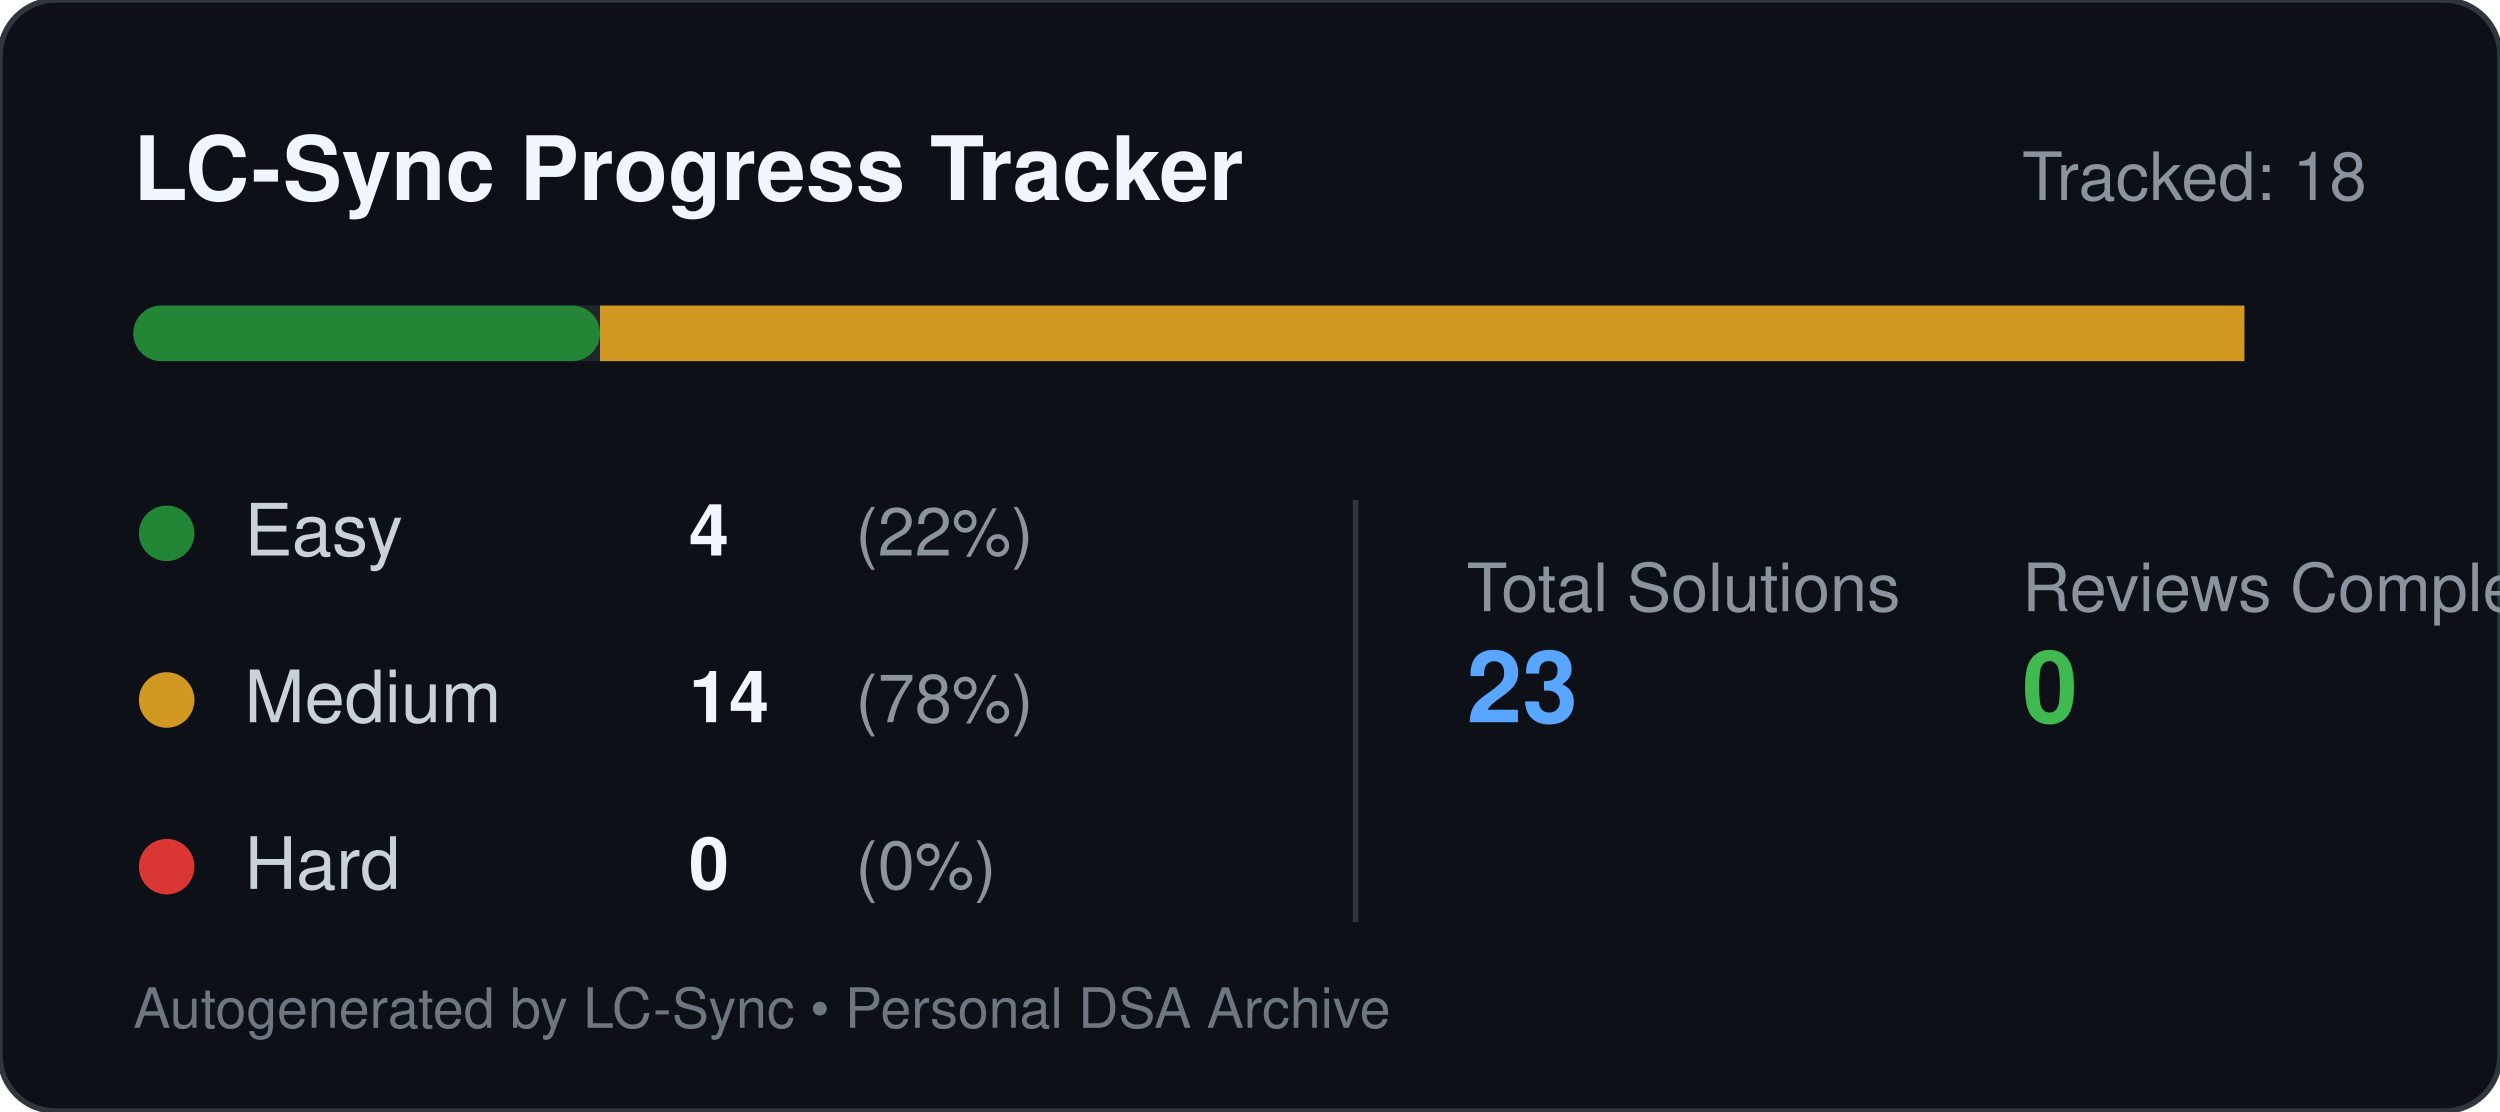
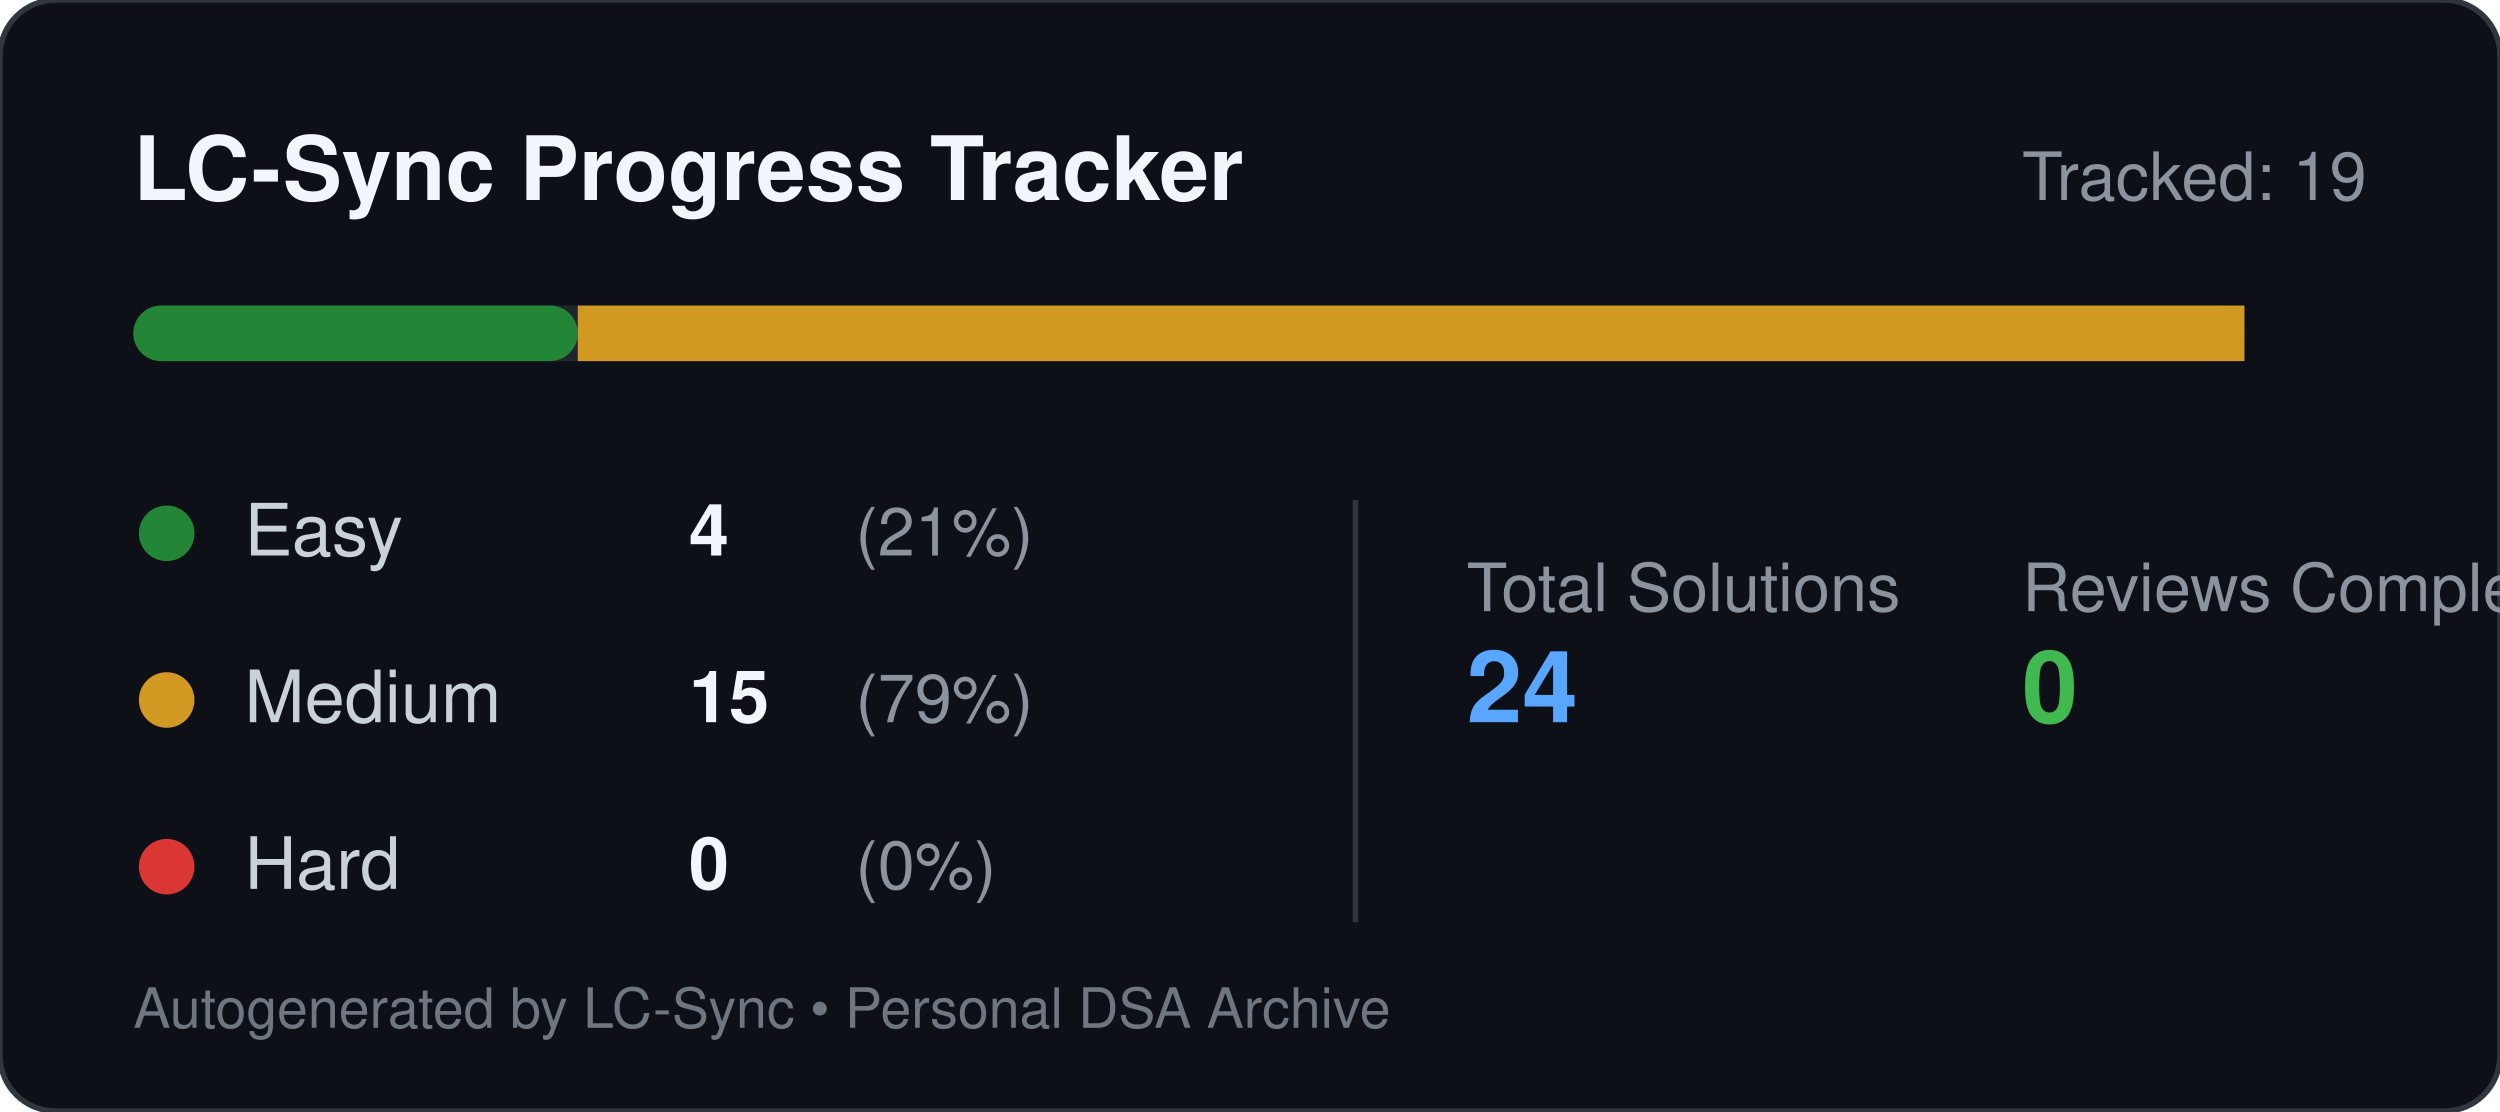
<svg xmlns="http://www.w3.org/2000/svg" width="450" height="200" viewBox="0 0 450 200" fill="none">
  <rect width="450" height="200" rx="10" fill="#0d1117" stroke="#30363d" stroke-width="1" />
  <text x="24" y="36" fill="#f0f6fc" font-family="-apple-system, BlinkMacSystemFont, 'Segoe UI', Helvetica, Arial, sans-serif" font-size="16" font-weight="600">LC-Sync Progress Tracker</text>
-   <text x="426" y="36" text-anchor="end" fill="#8b949e" font-family="-apple-system, BlinkMacSystemFont, 'Segoe UI', Helvetica, Arial, sans-serif" font-size="12">Tracked: 18</text>
+   <text x="426" y="36" text-anchor="end" fill="#8b949e" font-family="-apple-system, BlinkMacSystemFont, 'Segoe UI', Helvetica, Arial, sans-serif" font-size="12">Tracked: 19</text>
  <g transform="translate(24, 55)">
    <rect width="380" height="10" rx="5" fill="#21262d" />
-     <rect x="0" y="0" width="84" height="10" rx="5" fill="#238636" />
-     <rect x="84" y="0" width="296" height="10" fill="#d29922" />
+     <rect x="0" y="0" width="80" height="10" rx="5" fill="#238636" />
+     <rect x="80" y="0" width="300" height="10" fill="#d29922" />
    <rect x="380" y="0" width="0" height="10" rx="5" fill="#da3633" />
  </g>
  <g transform="translate(24, 90)" font-family="-apple-system, BlinkMacSystemFont, 'Segoe UI', Helvetica, Arial, sans-serif">
    <circle cx="6" cy="6" r="5" fill="#238636" />
    <text x="20" y="10" fill="#c9d1d9" font-size="13">Easy</text>
    <text x="100" y="10" fill="#f0f6fc" font-size="13" font-weight="600">4</text>
-     <text x="130" y="10" fill="#8b949e" font-size="12">(22%)</text>
+     <text x="130" y="10" fill="#8b949e" font-size="12">(21%)</text>
    <circle cx="6" cy="36" r="5" fill="#d29922" />
    <text x="20" y="40" fill="#c9d1d9" font-size="13">Medium</text>
-     <text x="100" y="40" fill="#f0f6fc" font-size="13" font-weight="600">14</text>
-     <text x="130" y="40" fill="#8b949e" font-size="12">(78%)</text>
+     <text x="100" y="40" fill="#f0f6fc" font-size="13" font-weight="600">15</text>
+     <text x="130" y="40" fill="#8b949e" font-size="12">(79%)</text>
    <circle cx="6" cy="66" r="5" fill="#da3633" />
    <text x="20" y="70" fill="#c9d1d9" font-size="13">Hard</text>
    <text x="100" y="70" fill="#f0f6fc" font-size="13" font-weight="600">0</text>
    <text x="130" y="70" fill="#8b949e" font-size="12">(0%)</text>
    <line x1="220" y1="0" x2="220" y2="76" stroke="#30363d" stroke-width="1" />
    <text x="240" y="20" fill="#8b949e" font-size="12">Total Solutions</text>
-     <text x="240" y="40" fill="#58a6ff" font-size="18" font-weight="600">23</text>
+     <text x="240" y="40" fill="#58a6ff" font-size="18" font-weight="600">24</text>
    <text x="340" y="20" fill="#8b949e" font-size="12">Reviews Completed</text>
    <text x="340" y="40" fill="#3fb950" font-size="18" font-weight="600">0</text>
  </g>
  <text x="24" y="185" fill="#6e7681" font-family="-apple-system, BlinkMacSystemFont, 'Segoe UI', Helvetica, Arial, sans-serif" font-size="10">Autogenerated by LC-Sync • Personal DSA Archive</text>
</svg>
